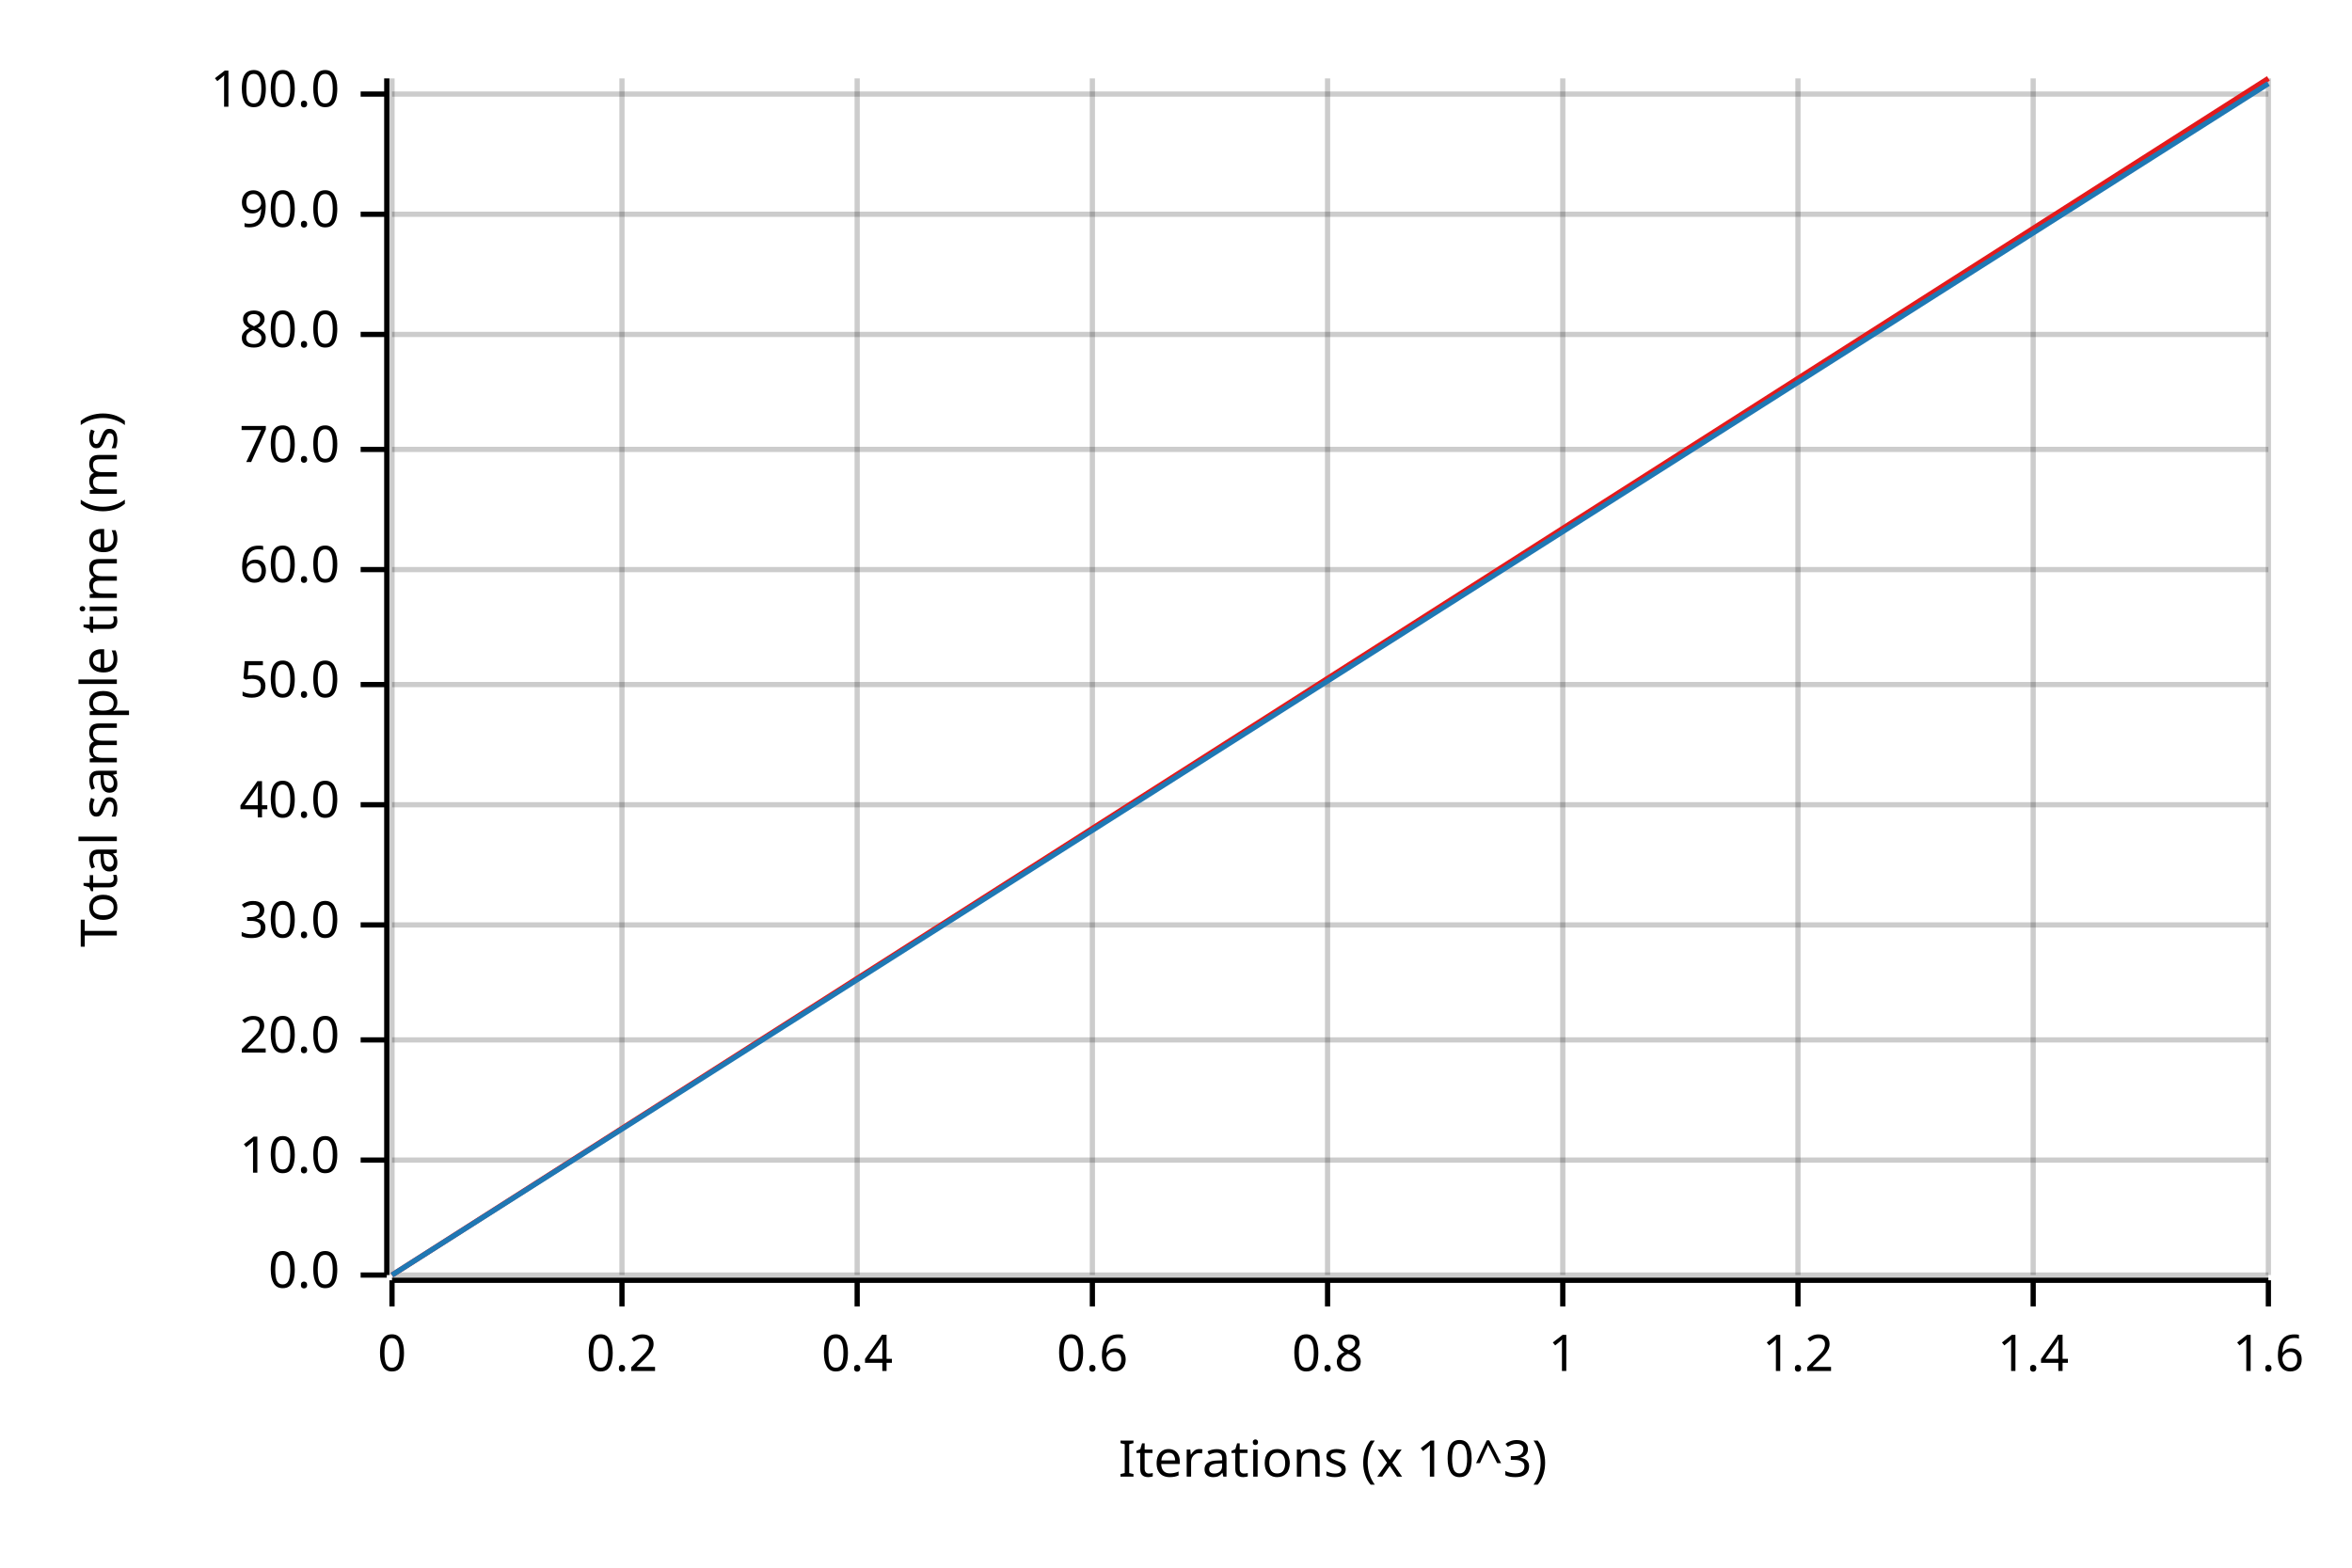
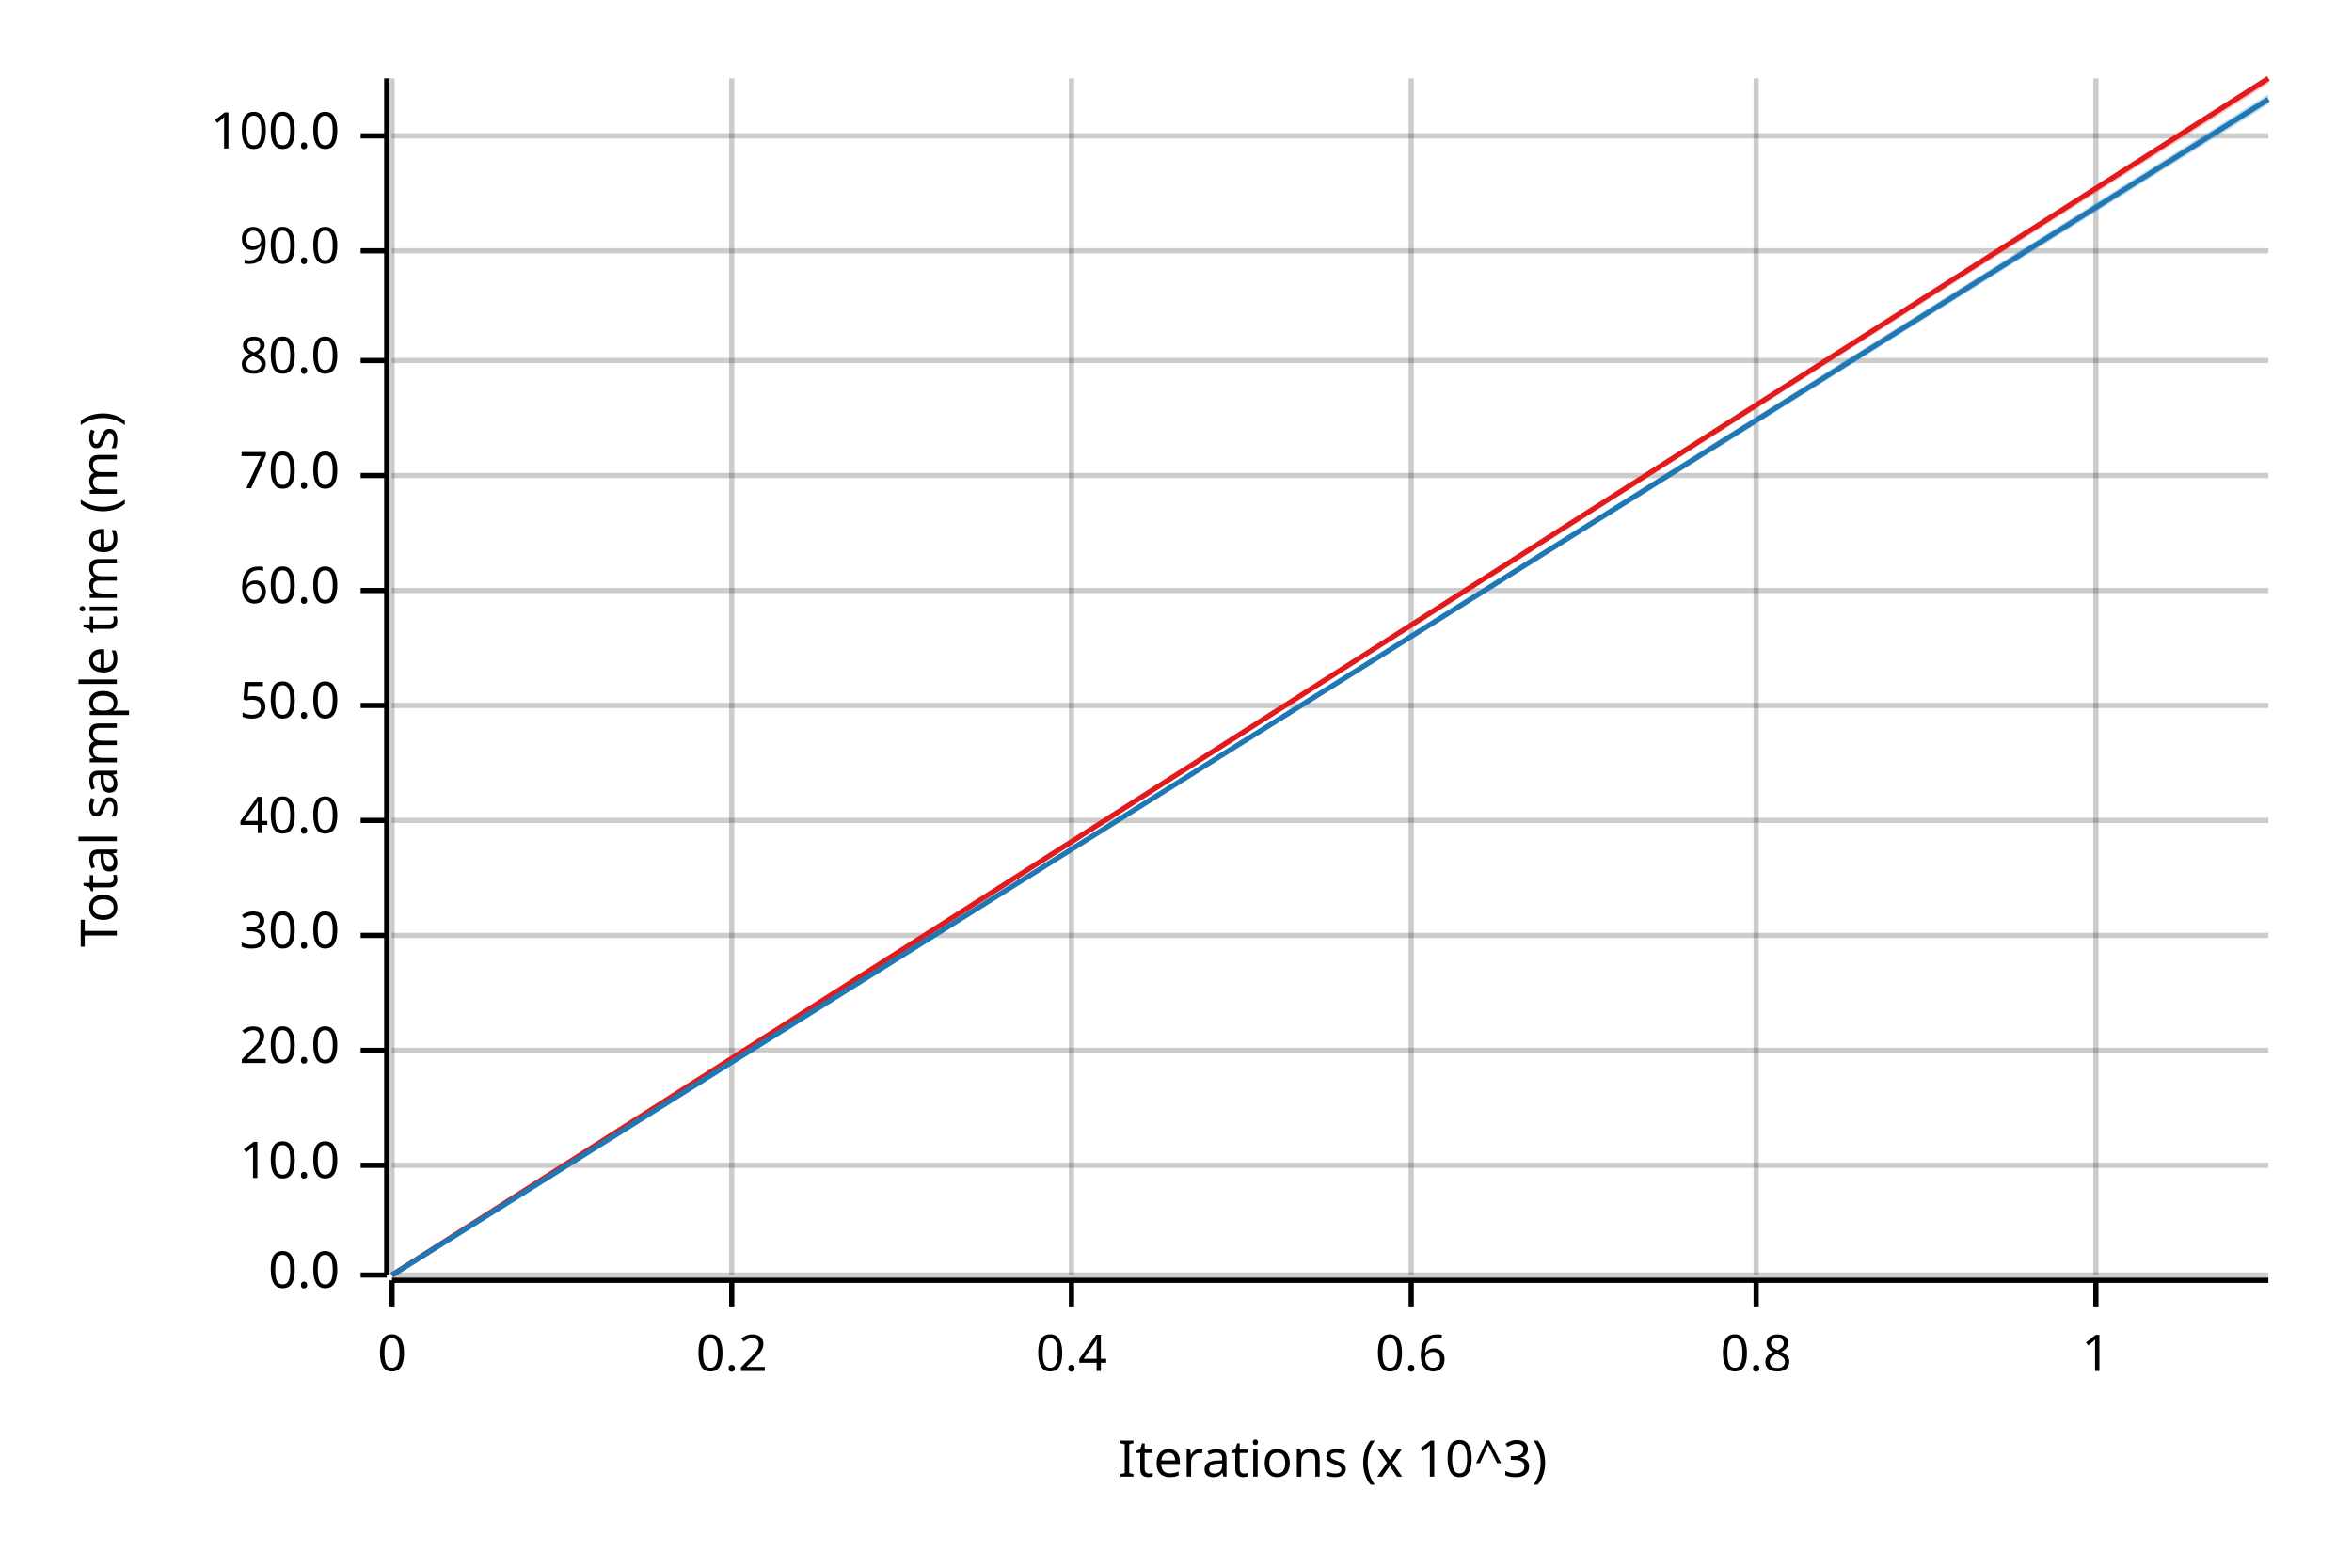
<svg xmlns="http://www.w3.org/2000/svg" width="450" height="300" viewBox="0 0 450 300">
  <text x="15" y="130" dy="0.76em" text-anchor="middle" font-family="sans-serif" font-size="9.677" opacity="1" fill="#000000" transform="rotate(270, 15, 130)">
Total sample time (ms)
</text>
  <text x="255" y="285" dy="-0.5ex" text-anchor="middle" font-family="sans-serif" font-size="9.677" opacity="1" fill="#000000">
Iterations (x 10^3)
</text>
  <line opacity="0.2" stroke="#000000" stroke-width="1" x1="75" y1="244" x2="75" y2="15" />
-   <line opacity="0.2" stroke="#000000" stroke-width="1" x1="119" y1="244" x2="119" y2="15" />
-   <line opacity="0.2" stroke="#000000" stroke-width="1" x1="164" y1="244" x2="164" y2="15" />
-   <line opacity="0.2" stroke="#000000" stroke-width="1" x1="209" y1="244" x2="209" y2="15" />
-   <line opacity="0.2" stroke="#000000" stroke-width="1" x1="254" y1="244" x2="254" y2="15" />
-   <line opacity="0.2" stroke="#000000" stroke-width="1" x1="299" y1="244" x2="299" y2="15" />
-   <line opacity="0.2" stroke="#000000" stroke-width="1" x1="344" y1="244" x2="344" y2="15" />
-   <line opacity="0.2" stroke="#000000" stroke-width="1" x1="389" y1="244" x2="389" y2="15" />
-   <line opacity="0.2" stroke="#000000" stroke-width="1" x1="434" y1="244" x2="434" y2="15" />
+   <line opacity="0.2" stroke="#000000" stroke-width="1" x1="140" y1="244" x2="140" y2="15" />
+   <line opacity="0.2" stroke="#000000" stroke-width="1" x1="205" y1="244" x2="205" y2="15" />
+   <line opacity="0.2" stroke="#000000" stroke-width="1" x1="270" y1="244" x2="270" y2="15" />
+   <line opacity="0.2" stroke="#000000" stroke-width="1" x1="336" y1="244" x2="336" y2="15" />
+   <line opacity="0.2" stroke="#000000" stroke-width="1" x1="401" y1="244" x2="401" y2="15" />
  <line opacity="0.2" stroke="#000000" stroke-width="1" x1="75" y1="244" x2="434" y2="244" />
-   <line opacity="0.2" stroke="#000000" stroke-width="1" x1="75" y1="222" x2="434" y2="222" />
-   <line opacity="0.2" stroke="#000000" stroke-width="1" x1="75" y1="199" x2="434" y2="199" />
-   <line opacity="0.2" stroke="#000000" stroke-width="1" x1="75" y1="177" x2="434" y2="177" />
-   <line opacity="0.2" stroke="#000000" stroke-width="1" x1="75" y1="154" x2="434" y2="154" />
-   <line opacity="0.2" stroke="#000000" stroke-width="1" x1="75" y1="131" x2="434" y2="131" />
-   <line opacity="0.2" stroke="#000000" stroke-width="1" x1="75" y1="109" x2="434" y2="109" />
-   <line opacity="0.2" stroke="#000000" stroke-width="1" x1="75" y1="86" x2="434" y2="86" />
-   <line opacity="0.2" stroke="#000000" stroke-width="1" x1="75" y1="64" x2="434" y2="64" />
-   <line opacity="0.2" stroke="#000000" stroke-width="1" x1="75" y1="41" x2="434" y2="41" />
-   <line opacity="0.2" stroke="#000000" stroke-width="1" x1="75" y1="18" x2="434" y2="18" />
+   <line opacity="0.2" stroke="#000000" stroke-width="1" x1="75" y1="223" x2="434" y2="223" />
+   <line opacity="0.2" stroke="#000000" stroke-width="1" x1="75" y1="201" x2="434" y2="201" />
+   <line opacity="0.2" stroke="#000000" stroke-width="1" x1="75" y1="179" x2="434" y2="179" />
+   <line opacity="0.2" stroke="#000000" stroke-width="1" x1="75" y1="157" x2="434" y2="157" />
+   <line opacity="0.2" stroke="#000000" stroke-width="1" x1="75" y1="135" x2="434" y2="135" />
+   <line opacity="0.2" stroke="#000000" stroke-width="1" x1="75" y1="113" x2="434" y2="113" />
+   <line opacity="0.2" stroke="#000000" stroke-width="1" x1="75" y1="91" x2="434" y2="91" />
+   <line opacity="0.2" stroke="#000000" stroke-width="1" x1="75" y1="69" x2="434" y2="69" />
+   <line opacity="0.2" stroke="#000000" stroke-width="1" x1="75" y1="48" x2="434" y2="48" />
+   <line opacity="0.2" stroke="#000000" stroke-width="1" x1="75" y1="26" x2="434" y2="26" />
  <polyline fill="none" opacity="1" stroke="#000000" stroke-width="1" points="74,15 74,244 " />
  <text x="65" y="244" dy="0.5ex" text-anchor="end" font-family="sans-serif" font-size="9.677" opacity="1" fill="#000000">
0.0
</text>
  <polyline fill="none" opacity="1" stroke="#000000" stroke-width="1" points="69,244 74,244 " />
-   <text x="65" y="222" dy="0.5ex" text-anchor="end" font-family="sans-serif" font-size="9.677" opacity="1" fill="#000000">
+   <text x="65" y="223" dy="0.5ex" text-anchor="end" font-family="sans-serif" font-size="9.677" opacity="1" fill="#000000">
10.0
</text>
-   <polyline fill="none" opacity="1" stroke="#000000" stroke-width="1" points="69,222 74,222 " />
-   <text x="65" y="199" dy="0.5ex" text-anchor="end" font-family="sans-serif" font-size="9.677" opacity="1" fill="#000000">
+   <polyline fill="none" opacity="1" stroke="#000000" stroke-width="1" points="69,223 74,223 " />
+   <text x="65" y="201" dy="0.5ex" text-anchor="end" font-family="sans-serif" font-size="9.677" opacity="1" fill="#000000">
20.0
</text>
-   <polyline fill="none" opacity="1" stroke="#000000" stroke-width="1" points="69,199 74,199 " />
-   <text x="65" y="177" dy="0.5ex" text-anchor="end" font-family="sans-serif" font-size="9.677" opacity="1" fill="#000000">
+   <polyline fill="none" opacity="1" stroke="#000000" stroke-width="1" points="69,201 74,201 " />
+   <text x="65" y="179" dy="0.5ex" text-anchor="end" font-family="sans-serif" font-size="9.677" opacity="1" fill="#000000">
30.0
</text>
-   <polyline fill="none" opacity="1" stroke="#000000" stroke-width="1" points="69,177 74,177 " />
-   <text x="65" y="154" dy="0.5ex" text-anchor="end" font-family="sans-serif" font-size="9.677" opacity="1" fill="#000000">
+   <polyline fill="none" opacity="1" stroke="#000000" stroke-width="1" points="69,179 74,179 " />
+   <text x="65" y="157" dy="0.5ex" text-anchor="end" font-family="sans-serif" font-size="9.677" opacity="1" fill="#000000">
40.0
</text>
-   <polyline fill="none" opacity="1" stroke="#000000" stroke-width="1" points="69,154 74,154 " />
-   <text x="65" y="131" dy="0.5ex" text-anchor="end" font-family="sans-serif" font-size="9.677" opacity="1" fill="#000000">
+   <polyline fill="none" opacity="1" stroke="#000000" stroke-width="1" points="69,157 74,157 " />
+   <text x="65" y="135" dy="0.5ex" text-anchor="end" font-family="sans-serif" font-size="9.677" opacity="1" fill="#000000">
50.0
</text>
-   <polyline fill="none" opacity="1" stroke="#000000" stroke-width="1" points="69,131 74,131 " />
-   <text x="65" y="109" dy="0.5ex" text-anchor="end" font-family="sans-serif" font-size="9.677" opacity="1" fill="#000000">
+   <polyline fill="none" opacity="1" stroke="#000000" stroke-width="1" points="69,135 74,135 " />
+   <text x="65" y="113" dy="0.5ex" text-anchor="end" font-family="sans-serif" font-size="9.677" opacity="1" fill="#000000">
60.0
</text>
-   <polyline fill="none" opacity="1" stroke="#000000" stroke-width="1" points="69,109 74,109 " />
-   <text x="65" y="86" dy="0.5ex" text-anchor="end" font-family="sans-serif" font-size="9.677" opacity="1" fill="#000000">
+   <polyline fill="none" opacity="1" stroke="#000000" stroke-width="1" points="69,113 74,113 " />
+   <text x="65" y="91" dy="0.5ex" text-anchor="end" font-family="sans-serif" font-size="9.677" opacity="1" fill="#000000">
70.0
</text>
-   <polyline fill="none" opacity="1" stroke="#000000" stroke-width="1" points="69,86 74,86 " />
-   <text x="65" y="64" dy="0.5ex" text-anchor="end" font-family="sans-serif" font-size="9.677" opacity="1" fill="#000000">
+   <polyline fill="none" opacity="1" stroke="#000000" stroke-width="1" points="69,91 74,91 " />
+   <text x="65" y="69" dy="0.5ex" text-anchor="end" font-family="sans-serif" font-size="9.677" opacity="1" fill="#000000">
80.0
</text>
-   <polyline fill="none" opacity="1" stroke="#000000" stroke-width="1" points="69,64 74,64 " />
-   <text x="65" y="41" dy="0.5ex" text-anchor="end" font-family="sans-serif" font-size="9.677" opacity="1" fill="#000000">
+   <polyline fill="none" opacity="1" stroke="#000000" stroke-width="1" points="69,69 74,69 " />
+   <text x="65" y="48" dy="0.5ex" text-anchor="end" font-family="sans-serif" font-size="9.677" opacity="1" fill="#000000">
90.0
</text>
-   <polyline fill="none" opacity="1" stroke="#000000" stroke-width="1" points="69,41 74,41 " />
-   <text x="65" y="18" dy="0.5ex" text-anchor="end" font-family="sans-serif" font-size="9.677" opacity="1" fill="#000000">
+   <polyline fill="none" opacity="1" stroke="#000000" stroke-width="1" points="69,48 74,48 " />
+   <text x="65" y="26" dy="0.5ex" text-anchor="end" font-family="sans-serif" font-size="9.677" opacity="1" fill="#000000">
100.0
</text>
-   <polyline fill="none" opacity="1" stroke="#000000" stroke-width="1" points="69,18 74,18 " />
+   <polyline fill="none" opacity="1" stroke="#000000" stroke-width="1" points="69,26 74,26 " />
  <polyline fill="none" opacity="1" stroke="#000000" stroke-width="1" points="75,245 434,245 " />
  <text x="75" y="255" dy="0.76em" text-anchor="middle" font-family="sans-serif" font-size="9.677" opacity="1" fill="#000000">
0
</text>
  <polyline fill="none" opacity="1" stroke="#000000" stroke-width="1" points="75,245 75,250 " />
-   <text x="119" y="255" dy="0.76em" text-anchor="middle" font-family="sans-serif" font-size="9.677" opacity="1" fill="#000000">
+   <text x="140" y="255" dy="0.76em" text-anchor="middle" font-family="sans-serif" font-size="9.677" opacity="1" fill="#000000">
0.2
</text>
-   <polyline fill="none" opacity="1" stroke="#000000" stroke-width="1" points="119,245 119,250 " />
-   <text x="164" y="255" dy="0.76em" text-anchor="middle" font-family="sans-serif" font-size="9.677" opacity="1" fill="#000000">
+   <polyline fill="none" opacity="1" stroke="#000000" stroke-width="1" points="140,245 140,250 " />
+   <text x="205" y="255" dy="0.76em" text-anchor="middle" font-family="sans-serif" font-size="9.677" opacity="1" fill="#000000">
0.4
</text>
-   <polyline fill="none" opacity="1" stroke="#000000" stroke-width="1" points="164,245 164,250 " />
-   <text x="209" y="255" dy="0.76em" text-anchor="middle" font-family="sans-serif" font-size="9.677" opacity="1" fill="#000000">
+   <polyline fill="none" opacity="1" stroke="#000000" stroke-width="1" points="205,245 205,250 " />
+   <text x="270" y="255" dy="0.76em" text-anchor="middle" font-family="sans-serif" font-size="9.677" opacity="1" fill="#000000">
0.6
</text>
-   <polyline fill="none" opacity="1" stroke="#000000" stroke-width="1" points="209,245 209,250 " />
-   <text x="254" y="255" dy="0.76em" text-anchor="middle" font-family="sans-serif" font-size="9.677" opacity="1" fill="#000000">
+   <polyline fill="none" opacity="1" stroke="#000000" stroke-width="1" points="270,245 270,250 " />
+   <text x="336" y="255" dy="0.76em" text-anchor="middle" font-family="sans-serif" font-size="9.677" opacity="1" fill="#000000">
0.8
</text>
-   <polyline fill="none" opacity="1" stroke="#000000" stroke-width="1" points="254,245 254,250 " />
-   <text x="299" y="255" dy="0.76em" text-anchor="middle" font-family="sans-serif" font-size="9.677" opacity="1" fill="#000000">
+   <polyline fill="none" opacity="1" stroke="#000000" stroke-width="1" points="336,245 336,250 " />
+   <text x="401" y="255" dy="0.76em" text-anchor="middle" font-family="sans-serif" font-size="9.677" opacity="1" fill="#000000">
1
</text>
-   <polyline fill="none" opacity="1" stroke="#000000" stroke-width="1" points="299,245 299,250 " />
-   <text x="344" y="255" dy="0.76em" text-anchor="middle" font-family="sans-serif" font-size="9.677" opacity="1" fill="#000000">
- 1.2
- </text>
-   <polyline fill="none" opacity="1" stroke="#000000" stroke-width="1" points="344,245 344,250 " />
-   <text x="389" y="255" dy="0.76em" text-anchor="middle" font-family="sans-serif" font-size="9.677" opacity="1" fill="#000000">
- 1.4
- </text>
-   <polyline fill="none" opacity="1" stroke="#000000" stroke-width="1" points="389,245 389,250 " />
-   <text x="434" y="255" dy="0.76em" text-anchor="middle" font-family="sans-serif" font-size="9.677" opacity="1" fill="#000000">
- 1.6
- </text>
-   <polyline fill="none" opacity="1" stroke="#000000" stroke-width="1" points="434,245 434,250 " />
+   <polyline fill="none" opacity="1" stroke="#000000" stroke-width="1" points="401,245 401,250 " />
  <polyline fill="none" opacity="1" stroke="#E31A1C" stroke-width="1" points="75,244 434,15 " />
  <polygon opacity="0.25" fill="#E31A1C" points="75,244 434,16 434,15 " />
-   <polyline fill="none" opacity="1" stroke="#1F78B4" stroke-width="1" points="75,244 434,16 " />
-   <polygon opacity="0.25" fill="#1F78B4" points="75,244 434,16 434,16 " />
+   <polyline fill="none" opacity="1" stroke="#1F78B4" stroke-width="1" points="75,244 434,19 " />
+   <polygon opacity="0.25" fill="#1F78B4" points="75,244 434,20 434,18 " />
</svg>
